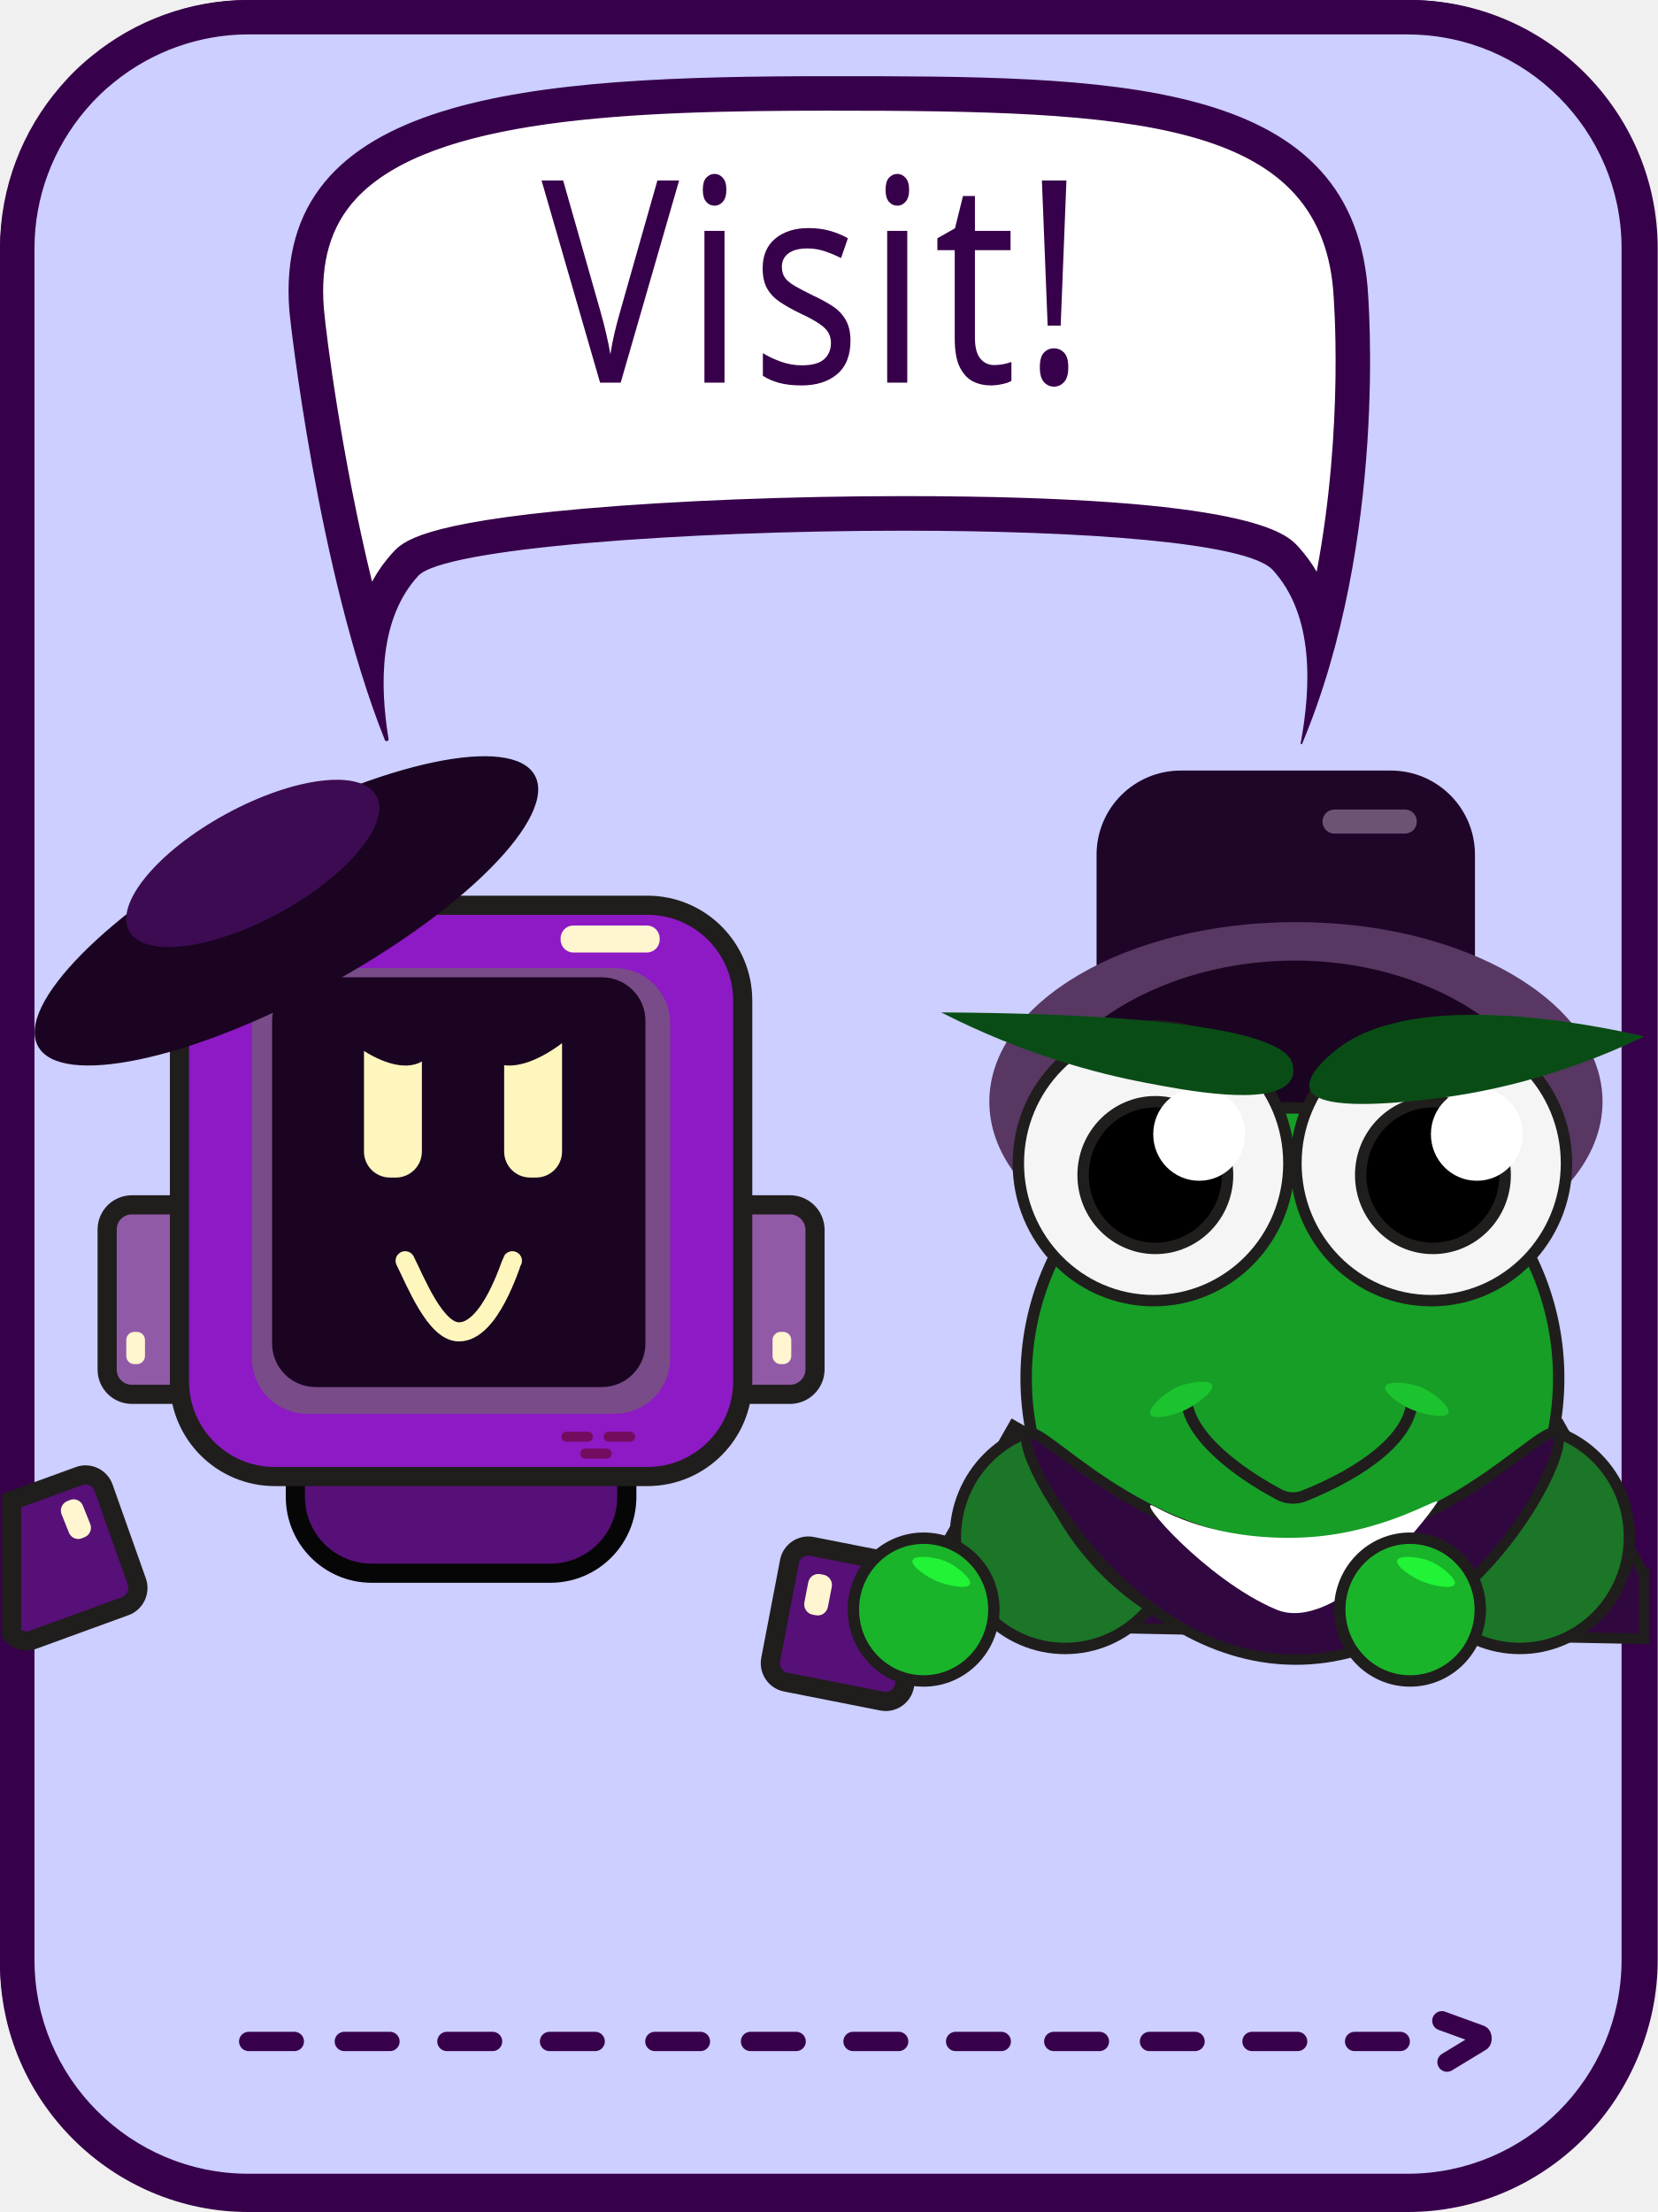
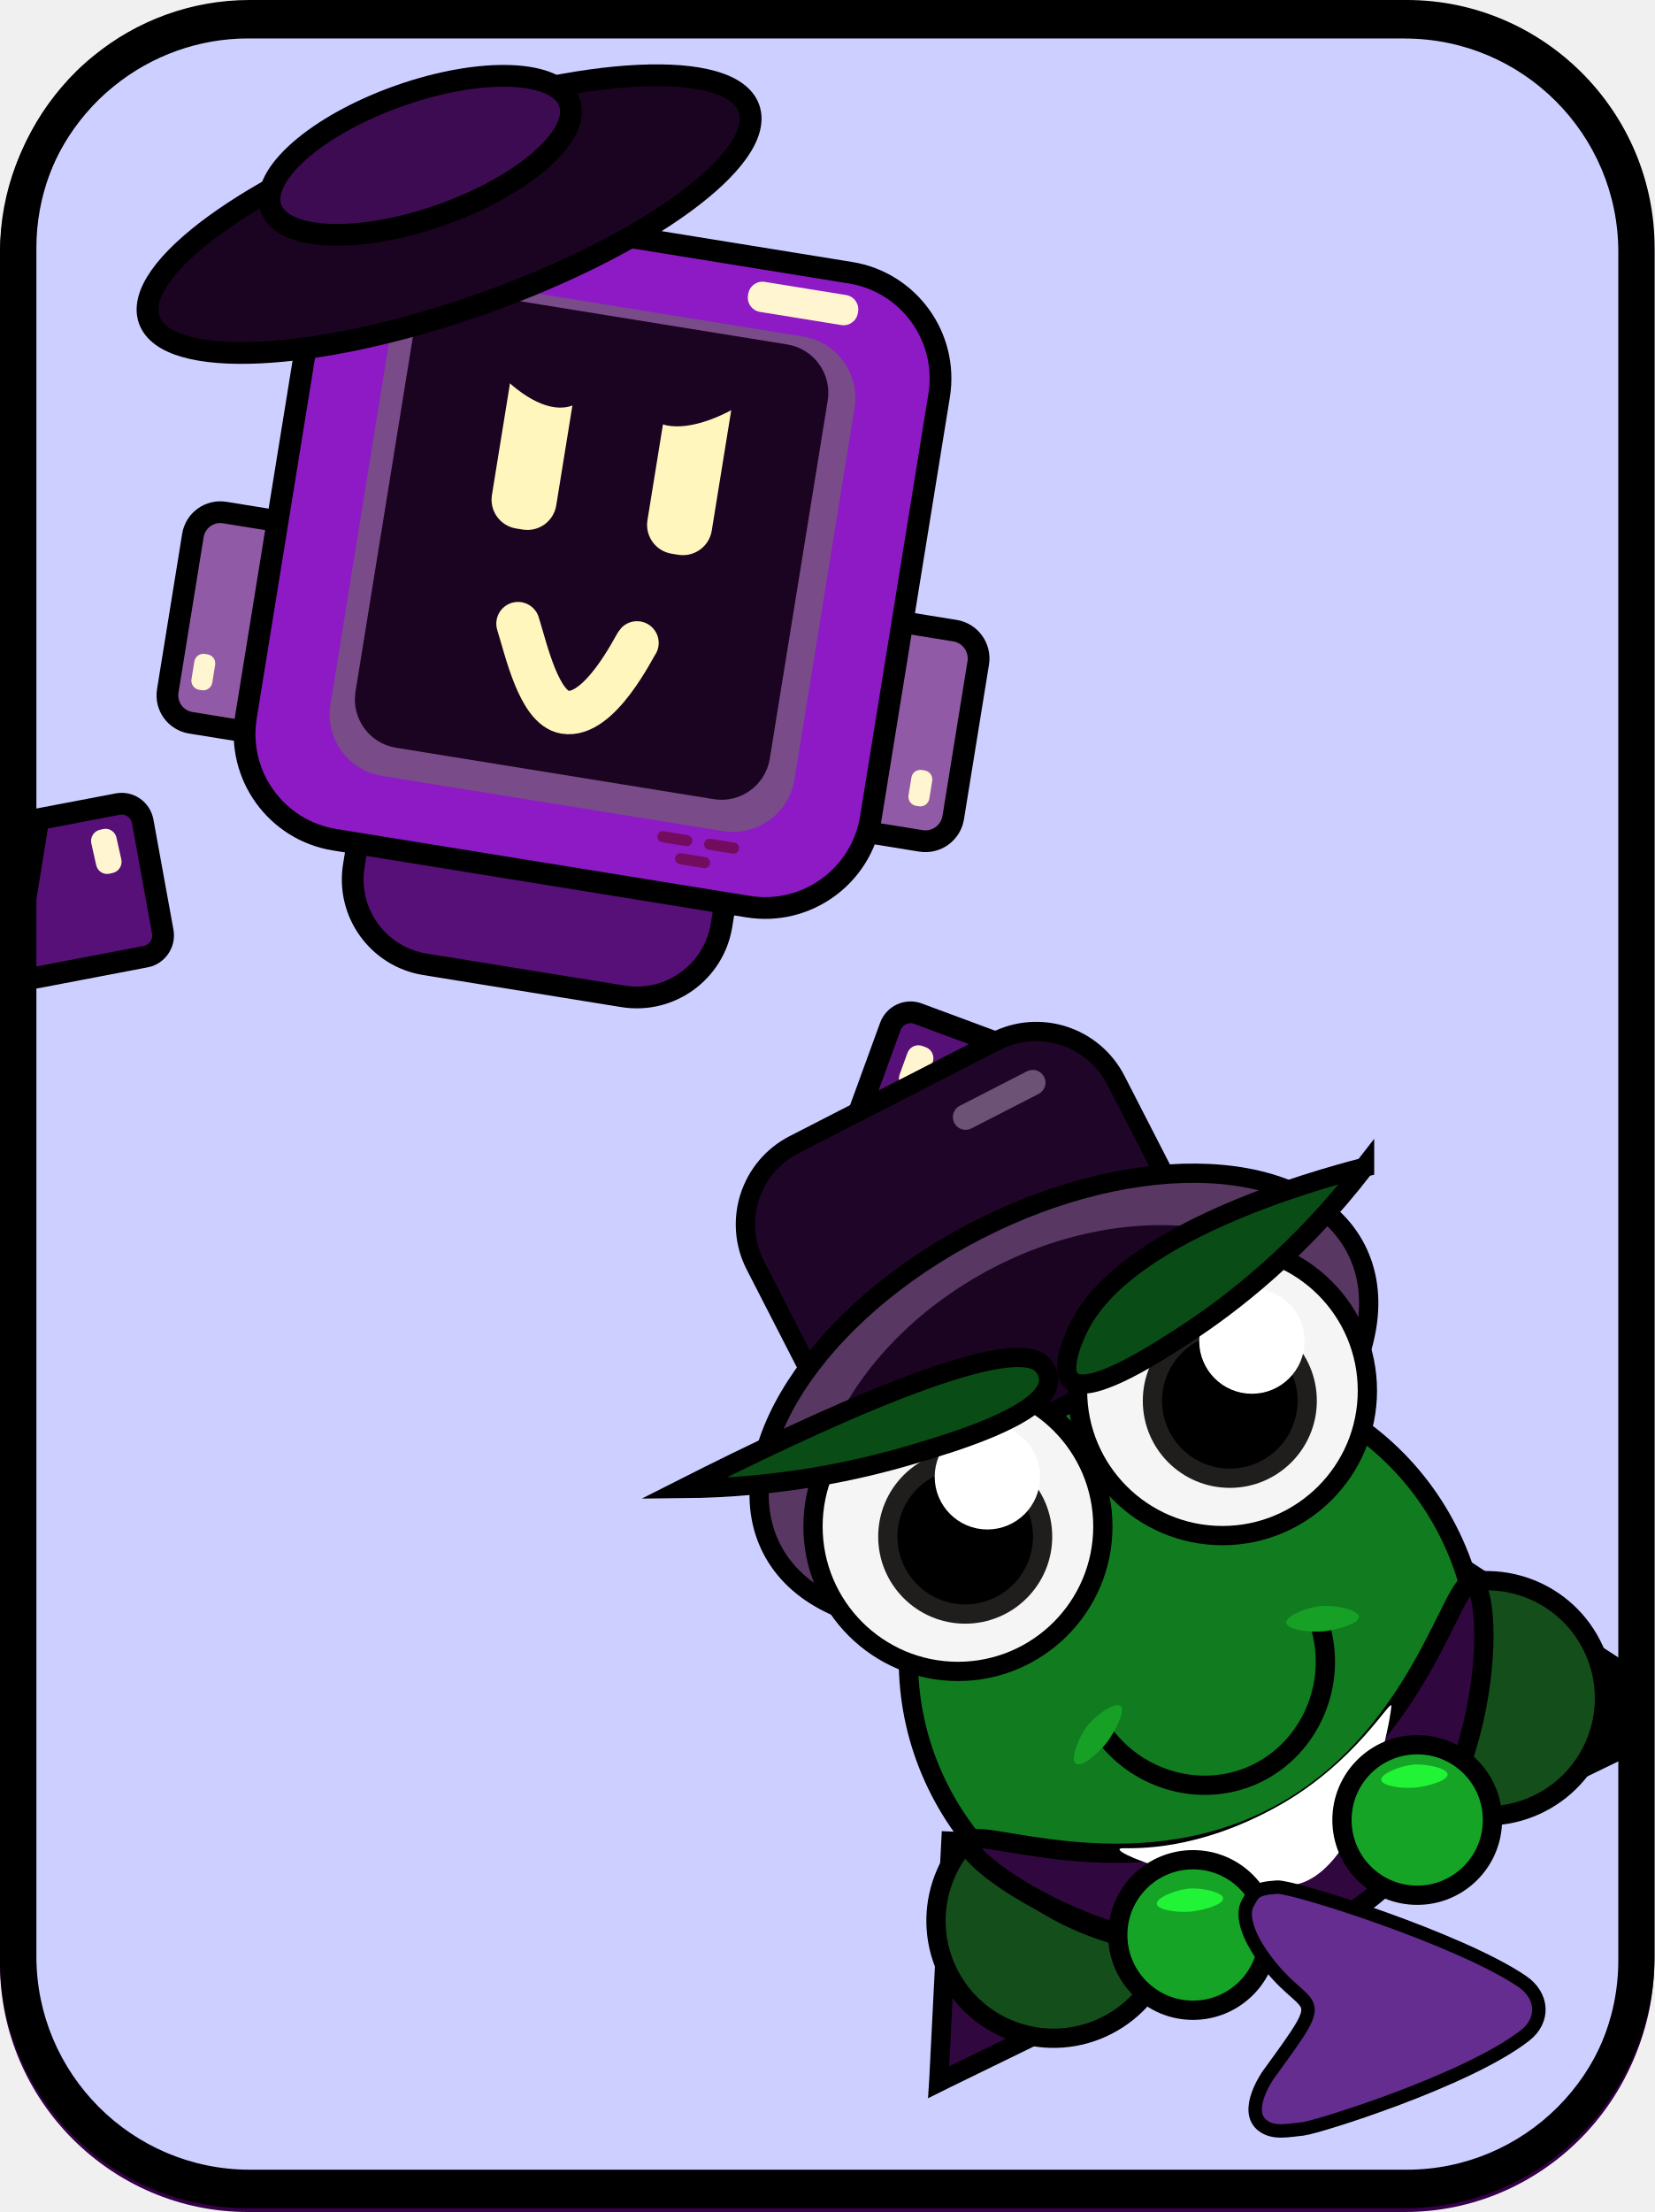
- <svg xmlns="http://www.w3.org/2000/svg" id="Layer_2" data-name="Layer 2" viewBox="0 0 193.24 257.84">
+ <svg xmlns="http://www.w3.org/2000/svg" id="Layer_2" data-name="Layer 2" viewBox="0 0 193.28 258.32">
  <defs>
    <style>
      .cls-1 {
+         stroke: #201d1d;
+       }
+ 
+       .cls-1, .cls-2, .cls-3, .cls-4, .cls-5, .cls-6, .cls-7, .cls-8, .cls-9, .cls-10, .cls-11, .cls-12, .cls-13, .cls-14, .cls-15, .cls-16, .cls-17 {
+         stroke-miterlimit: 10;
+       }
+ 
+       .cls-1, .cls-2, .cls-3, .cls-4, .cls-5, .cls-8, .cls-9, .cls-12, .cls-13, .cls-16, .cls-17 {
+         stroke-width: 2.25px;
+       }
+ 
+       .cls-2 {
+         fill: #30083f;
+       }
+ 
+       .cls-2, .cls-3, .cls-4, .cls-5, .cls-6, .cls-7, .cls-8, .cls-10, .cls-18, .cls-12, .cls-13, .cls-14, .cls-15, .cls-16, .cls-17 {
+         stroke: #000;
+       }
+ 
+       .cls-3 {
+         fill: #583763;
+       }
+ 
+       .cls-19, .cls-7 {
+         fill: #1a0421;
+       }
+ 
+       .cls-4 {
        fill: #1f0528;
      }

-       .cls-2 {
-         fill: #8d1ac5;
-       }
- 
-       .cls-2, .cls-3, .cls-4, .cls-5, .cls-6, .cls-7, .cls-8, .cls-9, .cls-10, .cls-11, .cls-12, .cls-13, .cls-14, .cls-15 {
-         stroke-miterlimit: 10;
-       }
- 
-       .cls-2, .cls-3, .cls-4, .cls-5, .cls-6, .cls-7, .cls-8, .cls-9, .cls-12, .cls-13, .cls-14 {
-         stroke: #201d1d;
-       }
- 
-       .cls-2, .cls-6, .cls-8, .cls-11, .cls-15 {
-         stroke-width: 2.23px;
-       }
- 
-       .cls-16 {
-         stroke: #37004a;
-         stroke-linejoin: bevel;
-         stroke-width: 2.25px;
-       }
- 
-       .cls-16, .cls-7, .cls-11 {
-         fill: none;
-       }
- 
-       .cls-16, .cls-11 {
-         stroke-linecap: round;
-       }
- 
-       .cls-17 {
-         fill: #1a0421;
-       }
- 
-       .cls-18 {
-         fill: #0a4c15;
-       }
- 
-       .cls-3 {
-         stroke-width: 1.21px;
-       }
- 
-       .cls-3, .cls-4 {
-         fill: #30083f;
-       }
- 
-       .cls-4 {
-         stroke-width: 1.23px;
-       }
- 
-       .cls-5, .cls-7, .cls-9, .cls-10, .cls-12, .cls-13, .cls-14 {
-         stroke-width: 1.33px;
-       }
- 
-       .cls-19 {
+       .cls-20 {
        fill: #6c5275;
+       }
+ 
+       .cls-21 {
+         fill: #16a126;
+       }
+ 
+       .cls-22 {
+         fill: #21f337;
+       }
+ 
+       .cls-5 {
+         fill: #117b1f;
      }

      .cls-6 {
        fill: #915aa6;
      }

-       .cls-8, .cls-15 {
+       .cls-6, .cls-7, .cls-10, .cls-14, .cls-15 {
+         stroke-width: 2.54px;
+       }
+ 
+       .cls-8 {
+         fill: #0a4c15;
+       }
+ 
+       .cls-9 {
+         stroke: #fff;
+       }
+ 
+       .cls-9, .cls-23 {
+         fill: #fff;
+       }
+ 
+       .cls-24 {
+         fill: #37004a;
+       }
+ 
+       .cls-25 {
+         fill: #cef;
+       }
+ 
+       .cls-10 {
        fill: #561077;
      }

-       .cls-20 {
-         fill: #21f337;
-       }
- 
-       .cls-9 {
-         fill: #169e27;
-       }
- 
-       .cls-10 {
-         stroke: #fff;
-       }
- 
-       .cls-10, .cls-21 {
-         fill: #fff;
+       .cls-18 {
+         fill: #662d91;
+         stroke-linejoin: round;
+         stroke-width: 1.57px;
      }

      .cls-11 {
        stroke: #fff6bd;
-       }
- 
-       .cls-22 {
+         stroke-linecap: round;
+         stroke-width: 5.07px;
+       }
+ 
+       .cls-11, .cls-13 {
+         fill: none;
+       }
+ 
+       .cls-12 {
+         fill: #f5f5f5;
+       }
+ 
+       .cls-14 {
+         fill: #8d1ac5;
+       }
+ 
+       .cls-26 {
+         fill: #794b88;
+       }
+ 
+       .cls-15 {
        fill: #3d0b51;
      }

-       .cls-23 {
-         fill: #583763;
-       }
- 
-       .cls-24, .cls-25 {
-         fill: #37004a;
-       }
- 
-       .cls-26 {
-         fill: #cef;
-       }
- 
-       .cls-12 {
-         fill: #19b42a;
+       .cls-16 {
+         fill: #16a427;
      }

      .cls-27 {
-         fill: #1bc42e;
-       }
- 
-       .cls-13 {
-         fill: #f5f5f5;
+         fill: #cccfff;
      }

      .cls-28 {
-         fill: #794b88;
+         fill: #730c5e;
+       }
+ 
+       .cls-17 {
+         fill: #144e1b;
      }

      .cls-29 {
-         fill: #cccfff;
-       }
- 
-       .cls-25 {
-         font-family: ChocMN-Regular, 'Choc MN';
-         font-size: 33px;
+         fill: #fff6bd;
      }

      .cls-30 {
-         fill: #730c5e;
-       }
- 
-       .cls-31 {
-         fill: #fff6bd;
-       }
- 
-       .cls-14 {
-         fill: #1b7627;
-       }
- 
-       .cls-32 {
-         letter-spacing: .03em;
-       }
- 
-       .cls-33 {
        fill: #fff6d1;
-       }
- 
-       .cls-15 {
-         stroke: #060606;
-       }
- 
-       .cls-34 {
-         letter-spacing: 0em;
      }
    </style>
  </defs>
  <g id="Layer_1-2" data-name="Layer 1">
    <g>
      <g>
-         <path class="cls-26" d="M28.95,255.83c-14.85,0-26.94-12.08-26.94-26.94V29.37c0-6.39,2.31-12.6,6.49-17.48,1.07-1.26,2.25-2.4,3.5-3.41,4.79-3.9,10.8-6.05,16.95-6.05h135.16c14.85,0,26.94,12.08,26.94,26.93v199.52c0,14.85-12.08,26.94-26.94,26.94H28.95Z" />
-         <path class="cls-24" d="M164.11,4.46c13.74,0,24.93,11.18,24.93,24.92v199.52c0,13.74-11.18,24.93-24.93,24.93H28.95c-13.74,0-24.93-11.18-24.93-24.93V29.37c0-5.91,2.13-11.65,6.02-16.18.99-1.16,2.07-2.21,3.24-3.16,4.42-3.6,9.98-5.58,15.67-5.58h135.16M164.11.43H28.95c-6.88,0-13.23,2.43-18.21,6.49-1.37,1.1-2.63,2.33-3.76,3.66C2.63,15.65,0,22.21,0,29.37v199.52c0,15.92,13.03,28.95,28.95,28.95h135.16c15.93,0,28.95-13.03,28.95-28.95V29.37c0-15.92-13.02-28.94-28.95-28.94h0Z" />
-       </g>
-       <path class="cls-24" d="M164.29,4.02c13.75,0,24.93,11.18,24.93,24.92v199.51c0,13.75-11.18,24.93-24.93,24.93H29.14c-13.75,0-24.93-11.18-24.93-24.93V28.94c0-5.91,2.13-11.65,6.02-16.19.97-1.14,2.05-2.2,3.24-3.15,4.42-3.6,9.98-5.59,15.67-5.59h135.15M164.29,0H29.14c-6.88,0-13.23,2.43-18.21,6.49-1.37,1.1-2.63,2.33-3.76,3.66C2.82,15.22.19,21.78.19,28.94v199.51c0,15.92,13.03,28.95,28.95,28.95h135.15c15.93,0,28.95-13.03,28.95-28.95V28.94c0-15.92-13.02-28.94-28.95-28.94h0Z" />
-       <g>
-         <path class="cls-29" d="M28.95,255.39c-14.85,0-26.94-12.08-26.94-26.94V28.94c0-6.39,2.31-12.6,6.5-17.48,1.06-1.25,2.23-2.39,3.49-3.4,4.79-3.9,10.8-6.05,16.95-6.05h135.15c14.85,0,26.94,12.08,26.94,26.93v199.51c0,14.85-12.08,26.94-26.94,26.94H28.95Z" />
-         <path class="cls-24" d="M164.1,4.02c13.75,0,24.93,11.18,24.93,24.92v199.51c0,13.75-11.18,24.93-24.93,24.93H28.95c-13.75,0-24.93-11.18-24.93-24.93V28.94c0-5.91,2.13-11.65,6.02-16.19.97-1.14,2.05-2.2,3.24-3.15,4.42-3.6,9.98-5.59,15.67-5.59h135.15M164.1,0H28.95c-6.88,0-13.23,2.43-18.21,6.49-1.37,1.1-2.63,2.33-3.76,3.66C2.63,15.22,0,21.78,0,28.94v199.51c0,15.92,13.03,28.95,28.95,28.95h135.15c15.93,0,28.95-13.03,28.95-28.95V28.94c0-15.92-13.02-28.94-28.95-28.94h0Z" />
-       </g>
-       <g>
-         <path class="cls-21" d="M43.11,74.73c-5.15-18.01-7.35-38.43-7.37-38.66-.47-5.98.94-10.65,4.29-14.27,9.31-10.06,33.12-10.91,56.72-10.91,32.8,0,58.71,0,60.67,22.71.08.97,1.66,20.24-3.45,40.17-.65-3.51-2.03-6.42-4.12-8.71-2.19-2.38-11.68-5.23-44.5-5.23-.53,0-52.71.07-58.07,5.92-2.15,2.33-3.54,5.33-4.17,8.97Z" />
-         <path class="cls-24" d="M96.74,12.9c35.26,0,56.95,1.01,58.67,20.88.07.85,1.29,15.83-1.92,32.86-.62-1.06-1.34-2.03-2.16-2.93-1.33-1.45-5.39-5.88-45.98-5.88-13,0-26.54.53-37.15,1.45-19.23,1.67-21.29,3.91-22.4,5.12-.94,1.02-1.75,2.16-2.43,3.4-3.49-14.25-5.34-28.64-5.62-31.88-.42-5.39.81-9.57,3.76-12.76,8.76-9.47,32.09-10.26,55.24-10.26M96.74,8.88c-34.8,0-64.99,1.93-63.01,27.35.07.86,3.32,30.51,11.13,50.02.04.1.12.14.21.14.12,0,.25-.1.22-.26-1.03-6.34-1.09-14.05,3.47-19.01,2.93-3.2,30.95-5.26,56.59-5.26,20.82,0,40.06,1.36,43.01,4.57,4.86,5.3,4.47,13.68,3.26,20.22-.01.06.04.1.09.1.03,0,.06-.02.08-.05,10.01-23.87,7.73-52.03,7.63-53.27-2.12-24.55-30.05-24.55-62.67-24.55h0Z" />
-       </g>
-       <text class="cls-25" transform="translate(63.13 44.6) scale(.81 1)">
-         <tspan class="cls-34" x="0" y="0">V</tspan>
-         <tspan class="cls-32" x="20.63" y="0">isit!</tspan>
-       </text>
-       <g>
-         <line class="cls-16" x1="122.84" y1="237.96" x2="128.16" y2="237.96" />
-         <line class="cls-16" x1="134" y1="237.96" x2="139.31" y2="237.96" />
-         <line class="cls-16" x1="145.95" y1="237.96" x2="151.27" y2="237.96" />
-         <line class="cls-16" x1="157.91" y1="237.96" x2="163.23" y2="237.96" />
-         <path class="cls-16" d="M168.68,240.37l3.97-2.41c.18-.12.15-.69-.06-.77l-4.51-1.64" />
-         <line class="cls-16" x1="76.34" y1="237.96" x2="81.65" y2="237.96" />
-         <line class="cls-16" x1="87.49" y1="237.96" x2="92.81" y2="237.96" />
-         <line class="cls-16" x1="99.44" y1="237.96" x2="104.76" y2="237.96" />
-         <line class="cls-16" x1="111.4" y1="237.96" x2="116.72" y2="237.96" />
-         <line class="cls-16" x1="28.99" y1="237.96" x2="34.31" y2="237.96" />
-         <line class="cls-16" x1="40.14" y1="237.96" x2="45.46" y2="237.96" />
-         <line class="cls-16" x1="52.1" y1="237.96" x2="57.42" y2="237.96" />
-         <line class="cls-16" x1="64.06" y1="237.96" x2="69.38" y2="237.96" />
-       </g>
-       <g>
-         <g>
-           <rect class="cls-6" x="12.49" y="140.44" width="20.12" height="22.09" rx="2.88" ry="2.88" />
-           <rect class="cls-6" x="74.89" y="140.44" width="20.12" height="22.09" rx="2.92" ry="2.92" />
-         </g>
-         <rect class="cls-15" x="34.43" y="144.19" width="38.64" height="39.19" rx="8.9" ry="8.9" />
-         <rect class="cls-2" x="20.92" y="105.52" width="65.66" height="66.59" rx="11.11" ry="11.11" />
-         <rect class="cls-28" x="29.37" y="112.84" width="48.76" height="51.96" rx="6.46" ry="6.46" />
-         <rect class="cls-17" x="31.72" y="113.92" width="43.52" height="47.76" rx="5.07" ry="5.07" />
-         <path class="cls-8" d="M14.61,187.22l-10.79,3.93c-.91.32-1.89,0-2.47-.71v-15.52l7.89-2.87c1.14-.41,2.42.2,2.83,1.36l3.88,10.94c.41,1.16-.19,2.45-1.34,2.87Z" />
-         <rect class="cls-31" x="42.43" y="118.75" width="6.75" height="18.51" rx="3.03" ry="3.03" />
-         <rect class="cls-31" x="58.77" y="118.75" width="6.75" height="18.51" rx="3.03" ry="3.03" />
-         <path class="cls-11" d="M47.23,146.96c1.26,2.52,3.53,8.26,6.25,8.29,3.68.03,6.05-8,6.25-8.29" />
-         <rect class="cls-33" x="14.72" y="155.25" width="2.18" height="3.76" rx=".95" ry=".95" />
-         <rect class="cls-33" x="90.06" y="155.25" width="2.18" height="3.76" rx=".95" ry=".95" />
-         <path class="cls-33" d="M7.82,174.99l.33-.14c.59-.24,1.27.05,1.51.65l.86,2.14c.24.6-.05,1.29-.64,1.53l-.33.14c-.59.24-1.27-.05-1.51-.65l-.86-2.14c-.24-.6.05-1.29.64-1.53Z" />
-         <g>
-           <path class="cls-8" d="M102.84,198.29l-11.25-2.22c-1.2-.24-1.98-1.42-1.75-2.63l2.19-11.41c.23-1.21,1.4-2.01,2.6-1.78l11.25,2.22c1.2.24,1.98,1.42,1.75,2.63l-2.19,11.41c-.23,1.21-1.4,2.01-2.6,1.78Z" />
-           <path class="cls-33" d="M95.63,183.49l.38.07c.65.13,1.08.77.95,1.43l-.45,2.33c-.13.66-.76,1.09-1.41.96l-.38-.07c-.65-.13-1.08-.77-.95-1.43l.45-2.33c.13-.66.76-1.09,1.41-.96Z" />
-         </g>
-         <rect class="cls-33" x="69.55" y="103.69" width="3.15" height="11.55" rx="1.5" ry="1.5" transform="translate(-38.34 180.58) rotate(-90)" />
-         <path class="cls-17" d="M55.07,119.47c.51,3.02,1.87,3.97,2.34,4.24,4.26,2.5,12.54-5.19,11.78-6.86-.41-.91-3.78-.68-14.12,2.62Z" />
-         <path class="cls-17" d="M51.56,119.47c-.51,3.02-1.87,3.97-2.34,4.24-4.26,2.5-12.54-5.19-11.78-6.86.41-.91,3.78-.68,14.12,2.62Z" />
-         <rect class="cls-30" x="65.45" y="166.89" width="3.66" height="1.16" rx=".57" ry=".57" />
-         <rect class="cls-30" x="70.37" y="166.89" width="3.66" height="1.16" rx=".57" ry=".57" />
-         <rect class="cls-30" x="67.64" y="168.86" width="3.66" height="1.16" rx=".57" ry=".57" />
-         <ellipse class="cls-17" cx="33.39" cy="106.18" rx="32.98" ry="9.91" transform="translate(-46.74 28.92) rotate(-28.59)" />
-         <ellipse class="cls-22" cx="29.46" cy="100.64" rx="16.42" ry="6.55" transform="translate(-44.64 26.45) rotate(-28.65)" />
-       </g>
-       <g>
-         <path class="cls-4" d="M191.65,183.42v7.61c-2.97-.06-5.92-.12-8.89-.18-3.59-.08-7.17-.15-10.76-.23-.31,0-.61-.01-.92-.01-2.69-.06-5.37-.12-8.06-.17-.71-.02-1.41-.03-2.12-.05-1.44-.03-2.87-.05-4.3-.08-3.94-.09-7.88-.17-11.82-.25-1.85-.04-3.71-.07-5.57-.11-.39-.01-.79-.02-1.18-.03-2.17-.04-4.34-.09-6.51-.13-.84-.02-1.67-.04-2.51-.05-4.22-.09-8.42-.18-12.64-.27-3.78-.07-7.58-.15-11.36-.23,2.14-3.74,4.27-7.49,6.4-11.23,1.8-3.16,3.6-6.31,5.4-9.47.44-.78.9-1.57,1.34-2.35.44.26.94.54,1.48.84.04.02.09.05.14.07.18.11.36.21.56.31.84.45,1.77.93,2.81,1.41,3.25,1.54,7.43,3.18,12.36,4.37,4.42,1.06,9.46,1.77,15,1.72.83,0,1.65-.03,2.45-.07,4.81-.23,9.18-1,13.04-2.03,6.54-1.74,11.62-4.22,14.89-6.06.08-.05.16-.09.24-.14.26-.14.5-.28.74-.42.23.41.46.81.69,1.22,2.44,4.3,4.88,8.61,7.32,12.91.58,1.03,1.17,2.07,1.76,3.1Z" />
+         <path class="cls-25" d="M28.95,256.31c-14.85,0-26.94-12.08-26.94-26.94V29.85c0-6.39,2.31-12.6,6.49-17.48,1.07-1.26,2.25-2.4,3.5-3.41,4.79-3.9,10.8-6.05,16.95-6.05h135.16c14.85,0,26.94,12.08,26.94,26.93v199.52c0,14.85-12.08,26.94-26.94,26.94H28.95Z" />
+         <path class="cls-24" d="M164.11,4.94c13.74,0,24.93,11.18,24.93,24.92v199.52c0,13.74-11.18,24.93-24.93,24.93H28.95c-13.74,0-24.93-11.18-24.93-24.93V29.85c0-5.91,2.13-11.65,6.02-16.18.99-1.16,2.07-2.21,3.24-3.16,4.42-3.6,9.98-5.58,15.67-5.58h135.16M164.11.91H28.95c-6.88,0-13.23,2.43-18.21,6.49-1.37,1.1-2.63,2.33-3.76,3.66C2.63,16.13,0,22.69,0,29.85v199.52c0,15.92,13.03,28.95,28.95,28.95h135.16c15.93,0,28.95-13.03,28.95-28.95V29.85c0-15.92-13.02-28.94-28.95-28.94h0Z" />
+       </g>
+       <path class="cls-24" d="M164.29,4.5c13.75,0,24.93,11.18,24.93,24.92v199.51c0,13.75-11.18,24.93-24.93,24.93H29.14c-13.75,0-24.93-11.18-24.93-24.93V29.42c0-5.91,2.13-11.65,6.02-16.19.97-1.14,2.05-2.2,3.24-3.15,4.42-3.6,9.98-5.59,15.67-5.59h135.15M164.29.48H29.14c-6.88,0-13.23,2.43-18.21,6.49-1.37,1.1-2.63,2.33-3.76,3.66C2.82,15.7.19,22.26.19,29.42v199.51c0,15.92,13.03,28.95,28.95,28.95h135.15c15.93,0,28.95-13.03,28.95-28.95V29.42c0-15.92-13.02-28.94-28.95-28.94h0Z" />
+       <g>
+         <path class="cls-27" d="M28.96,255.87c-14.85,0-26.94-12.08-26.94-26.94V29.42c0-6.39,2.31-12.6,6.5-17.48,1.06-1.25,2.23-2.39,3.49-3.4,4.79-3.9,10.8-6.05,16.95-6.05h135.15c14.85,0,26.94,12.08,26.94,26.93v199.51c0,14.85-12.08,26.94-26.94,26.94H28.96Z" />
+         <path d="M164.11,4.5c13.75,0,24.93,11.18,24.93,24.92v199.51c0,13.75-11.18,24.93-24.93,24.93H28.96c-13.75,0-24.93-11.18-24.93-24.93V29.42c0-5.91,2.13-11.65,6.02-16.19.97-1.14,2.05-2.2,3.24-3.15,4.42-3.6,9.98-5.59,15.67-5.59h135.15M164.11.48H28.96c-6.88,0-13.23,2.43-18.21,6.49-1.37,1.1-2.63,2.33-3.76,3.66C2.64,15.7,0,22.26,0,29.42v199.51c0,15.92,13.03,28.95,28.95,28.95h135.15c15.93,0,28.95-13.03,28.95-28.95V29.42c0-15.92-13.02-28.94-28.95-28.94h0Z" />
+       </g>
+       <g>
+         <g>
+           <rect class="cls-6" x="20.92" y="60.99" width="22.66" height="24.87" rx="3.24" ry="3.24" transform="translate(12.14 -4.21) rotate(9.19)" />
+           <rect class="cls-6" x="90.3" y="72.21" width="22.66" height="24.87" rx="3.29" ry="3.29" transform="translate(14.82 -15.15) rotate(9.19)" />
+         </g>
+         <rect class="cls-10" x="42.97" y="70.64" width="43.51" height="44.13" rx="10.03" ry="10.03" transform="translate(15.64 -9.15) rotate(9.19)" />
+         <rect class="cls-14" x="32.25" y="27.46" width="73.94" height="74.99" rx="12.51" ry="12.51" transform="translate(11.26 -10.22) rotate(9.19)" />
+         <rect class="cls-26" x="41.76" y="35.7" width="54.91" height="58.51" rx="7.28" ry="7.28" transform="translate(11.26 -10.22) rotate(9.19)" />
+         <path class="cls-19" d="M50.31,36.88h37.6c3.15,0,5.71,2.56,5.71,5.71v42.37c0,3.15-2.56,5.71-5.71,5.71h-37.6c-3.15,0-5.71-2.56-5.71-5.71v-42.37c0-3.15,2.56-5.71,5.71-5.71Z" transform="translate(11.07 -10.22) rotate(9.19)" />
+         <path class="cls-10" d="M17,111.72l-12.7,2.43c-1.07.19-2.11-.33-2.61-1.23l2.79-17.25,9.29-1.77c1.35-.25,2.65.66,2.9,2.02l2.34,12.86c.25,1.36-.65,2.69-2.01,2.95Z" />
+         <rect class="cls-29" x="58.53" y="41.08" width="7.61" height="20.84" rx="3.41" ry="3.41" transform="translate(9.03 -9.3) rotate(9.19)" />
+         <rect class="cls-29" x="76.7" y="44.02" width="7.61" height="20.84" rx="3.41" ry="3.41" transform="translate(9.73 -12.16) rotate(9.19)" />
+         <path class="cls-11" d="M60.51,72.83c.95,3.03,2.44,9.82,5.46,10.34,4.09.7,8.17-7.81,8.44-8.09" />
+         <rect class="cls-30" x="22.52" y="76.37" width="2.46" height="4.24" rx="1.07" ry="1.07" transform="translate(12.84 -2.79) rotate(9.19)" />
+         <rect class="cls-30" x="106.28" y="89.92" width="2.46" height="4.24" rx="1.07" ry="1.07" transform="translate(16.08 -15.99) rotate(9.19)" />
+         <path class="cls-30" d="M11.65,96.91l.39-.09c.7-.16,1.4.28,1.56.99l.57,2.54c.16.71-.28,1.42-.98,1.59l-.39.09c-.7.16-1.4-.28-1.56-.99l-.57-2.54c-.16-.71.28-1.42.98-1.59Z" />
+         <g>
+           <path class="cls-10" d="M113.1,139.9l-12.11-4.49c-1.29-.48-1.95-1.94-1.47-3.24l4.48-12.29c.48-1.31,1.92-1.98,3.21-1.51l12.11,4.49c1.29.48,1.95,1.94,1.47,3.24l-4.48,12.29c-.48,1.31-1.92,1.98-3.21,1.51Z" />
+           <path class="cls-30" d="M107.74,122.15l.41.15c.7.26,1.06,1.05.8,1.76l-.91,2.51c-.26.71-1.04,1.08-1.74.82l-.41-.15c-.7-.26-1.06-1.05-.8-1.76l.91-2.51c.26-.71,1.04-1.08,1.74-.82Z" />
+         </g>
+         <rect class="cls-30" x="92.04" y="28.94" width="3.55" height="13" rx="1.69" ry="1.69" transform="translate(43.84 122.39) rotate(-80.81)" />
+         <path class="cls-19" d="M74.16,43.67c.02,3.45,1.37,4.75,1.83,5.14,4.29,3.55,14.88-3.51,14.33-5.51-.3-1.08-4.07-1.44-16.16.37Z" />
+         <path class="cls-19" d="M70.27,43.04c-1.11,3.27-2.8,4.08-3.36,4.3-5.19,2.01-13.01-8.03-11.86-9.75.62-.93,4.32-.08,15.22,5.45Z" />
+         <rect class="cls-28" x="76.76" y="97.29" width="4.12" height="1.3" rx=".65" ry=".65" transform="translate(16.66 -11.33) rotate(9.19)" />
+         <rect class="cls-28" x="82.23" y="98.17" width="4.12" height="1.3" rx=".65" ry=".65" transform="translate(16.87 -12.19) rotate(9.19)" />
+         <rect class="cls-28" x="78.84" y="99.86" width="4.12" height="1.3" rx=".65" ry=".65" transform="translate(17.09 -11.63) rotate(9.19)" />
+         <ellipse class="cls-7" cx="52.46" cy="25.01" rx="37.14" ry="11.16" transform="translate(-5.33 18.84) rotate(-19.4)" />
+         <ellipse class="cls-15" cx="49.09" cy="18.14" rx="18.49" ry="7.37" transform="translate(-3.24 17.39) rotate(-19.46)" />
+       </g>
+       <g>
+         <path class="cls-2" d="M188.29,194.41v10.4c-1.22.59-2.43,1.18-3.65,1.77-3.45,1.69-6.9,3.37-10.35,5.05-.29.15-.59.29-.88.43-2.6,1.27-5.19,2.54-7.79,3.8-.68.33-1.37.67-2.05,1-1.38.67-2.75,1.34-4.13,2.01-3.81,1.86-7.61,3.72-11.42,5.57h0c-1.78.87-3.56,1.74-5.34,2.61-.38.18-.76.37-1.14.56-2.11,1.02-4.21,2.05-6.32,3.08-.8.39-1.6.78-2.4,1.16-4.06,1.99-8.13,3.97-12.19,5.95-3.36,1.64-6.71,3.27-10.07,4.91-.3.15-.6.29-.9.44.01-.15.01-.29.02-.44.22-4.43.45-8.85.67-13.27.19-3.85.39-7.69.58-11.53.05-.96.1-1.92.15-2.88.55.03,1.16.05,1.82.07h.16c.22.01.44.01.68.01,1.04.01,2.19,0,3.43-.04,3.84-.15,8.59-.66,13.85-1.96,4.73-1.16,9.89-2.97,15.17-5.73.81-.42,1.59-.85,2.36-1.3,4.46-2.56,8.24-5.41,11.42-8.26,5.4-4.85,9.05-9.67,11.28-13,.07-.09.12-.18.18-.26.17-.26.34-.51.49-.75.41.27.83.54,1.24.8,4.42,2.86,8.83,5.72,13.25,8.58.63.41,1.25.81,1.88,1.22Z" />
        <g>
          <g>
-             <rect class="cls-1" x="127.83" y="89.82" width="44.11" height="40.87" rx="9.81" ry="9.81" />
-             <ellipse class="cls-23" cx="151.07" cy="128.42" rx="35.74" ry="20.94" />
+             <rect class="cls-4" x="90.71" y="125.26" width="47.34" height="43.21" rx="10.45" ry="10.45" transform="translate(-54.43 68.41) rotate(-27.16)" />
+             <ellipse class="cls-3" cx="124.28" cy="163.37" rx="38.36" ry="22.14" transform="translate(-60.87 74.74) rotate(-27.16)" />
          </g>
-           <path class="cls-17" d="M118.52,136.3c0-13.44,14.55-24.33,32.49-24.33s33.56,11.67,29.13,24.33h-61.62Z" />
-           <rect class="cls-19" x="154.17" y="94.36" width="10.99" height="2.81" rx="1.39" ry="1.39" />
-         </g>
-         <g>
-           <ellipse class="cls-14" cx="124.16" cy="179.17" rx="12.79" ry="12.98" />
-           <ellipse class="cls-14" cx="177.16" cy="179.17" rx="12.79" ry="12.98" />
-         </g>
-         <ellipse class="cls-9" cx="150.66" cy="160.65" rx="31.04" ry="31.51" />
-         <g>
-           <path class="cls-3" d="M119.77,167.11c1.45-1.61,12.98,13.13,31.01,13.03,17.9-.1,29.13-14.75,30.73-13.03,1.87,2.02-10.15,25.75-29.73,26.33-20.4.61-33.75-24.39-32.01-26.33Z" />
-           <path class="cls-21" d="M134.48,175.55c-2.38-1.21,6.13,8.62,14.28,12.06,6.86,2.89,17.18-9.98,18.76-12.47.63-1-6.19,3.76-15.95,4.09-10.06.34-15.78-3.02-17.09-3.68Z" />
-           <ellipse class="cls-12" cx="107.67" cy="187.62" rx="8.19" ry="8.32" />
-           <ellipse class="cls-12" cx="164.37" cy="187.62" rx="8.19" ry="8.32" />
+           <path class="cls-19" d="M96.99,186.73c-6.49-12.64,2.15-30.02,19.28-38.81s37.68-5.46,39.56,8.62l-58.84,30.19Z" />
+           <rect class="cls-20" x="110.82" y="126.96" width="11.79" height="2.97" rx="1.48" ry="1.48" transform="translate(-45.76 67.44) rotate(-27.16)" />
+         </g>
+         <g>
+           <circle class="cls-17" cx="123.07" cy="224.3" r="13.73" transform="translate(-88.82 80.91) rotate(-27.16)" />
+           <circle class="cls-17" cx="173.69" cy="198.33" r="13.73" transform="translate(-71.38 101.15) rotate(-27.16)" />
+         </g>
+         <circle class="cls-5" cx="139.44" cy="193.89" r="33.32" transform="translate(-73.13 85.03) rotate(-27.16)" />
+         <g>
+           <path class="cls-2" d="M113.06,215.1c.6-2.22,18.73,5.99,35.9-2.94,17.04-8.86,20.7-28.15,23.06-27.31,2.76.98,2.73,29.2-15.68,39.33-19.19,10.56-44-6.41-43.28-9.08Z" />
+           <path class="cls-23" d="M131.18,215.84c-2.86.03,10.01,5.11,19.46,4.35,7.94-.64,11.6-17.8,11.89-20.92.12-1.25-4.1,6.57-13.26,11.66-9.44,5.25-16.53,4.89-18.1,4.91Z" />
+           <circle class="cls-16" cx="139.36" cy="225.97" r="8.79" />
+           <circle class="cls-16" cx="165.55" cy="212.54" r="8.79" />
        </g>
        <g>
          <g>
-             <ellipse class="cls-13" cx="134.48" cy="135.6" rx="15.77" ry="16.01" />
-             <ellipse class="cls-5" cx="134.68" cy="136.97" rx="8.42" ry="8.55" />
-             <ellipse class="cls-10" cx="139.79" cy="132.21" rx="4.69" ry="4.76" />
+             <circle class="cls-12" cx="111.9" cy="178.26" r="16.93" />
+             <circle class="cls-1" cx="112.75" cy="179.45" r="9.04" />
+             <circle class="cls-9" cx="115.34" cy="172.46" r="5.03" />
          </g>
          <g>
-             <ellipse class="cls-13" cx="166.84" cy="135.6" rx="15.77" ry="16.01" />
-             <ellipse class="cls-5" cx="167.04" cy="136.97" rx="8.42" ry="8.55" />
-             <ellipse class="cls-10" cx="172.16" cy="132.21" rx="4.69" ry="4.76" />
+             <circle class="cls-12" cx="142.8" cy="162.4" r="16.93" />
+             <circle class="cls-1" cx="143.66" cy="163.59" r="9.04" />
+             <circle class="cls-9" cx="146.24" cy="156.61" r="5.03" />
          </g>
        </g>
-         <path class="cls-20" d="M169.57,184.66c-.26.65-2.54.18-3.8-.33s-3.15-1.81-2.89-2.46,2.56-.41,3.82.1,3.13,2.04,2.88,2.69Z" />
-         <path class="cls-20" d="M113.07,184.66c-.26.65-2.54.18-3.8-.33s-3.15-1.81-2.89-2.46,2.56-.41,3.82.1,3.13,2.04,2.88,2.69Z" />
-         <path class="cls-18" d="M109.72,118.01c9.61,4.9,18.11,7.11,23.82,8.2,4.52.87,14.32,2.74,16.7,0,.83-.95.47-2.12.41-2.29-1.52-4.91-25.07-5.82-40.94-5.91Z" />
-         <path class="cls-18" d="M191.7,120.81c-10.53,5.05-19.62,6.74-25.56,7.38-3.38.36-11.92,1.28-13.32-.98-1.1-1.79,2.77-4.71,3.27-5.09,9.16-6.91,29.81-2.63,35.61-1.31Z" />
-         <path class="cls-7" d="M138.33,163.55c.84,4.85,7.73,9.03,10.76,10.65.89.48,1.94.55,2.89.18,3.36-1.33,11.41-5.03,12.55-10.33" />
-         <path class="cls-27" d="M141.29,161.43c.33.7-1.73,2.23-3.07,2.89s-3.78,1.24-4.11.54,1.56-2.42,2.91-3.08,3.95-1.05,4.28-.35Z" />
-         <path class="cls-27" d="M168.84,164.69c-.28.72-2.79.21-4.18-.35s-3.45-1.99-3.17-2.72,2.81-.47,4.2.1,3.43,2.25,3.15,2.97Z" />
-       </g>
+         <path class="cls-22" d="M169.09,207.21c.07.74-2.33,1.41-3.79,1.55s-3.88-.16-3.95-.9,2.24-1.64,3.7-1.78,3.98.39,4.05,1.12Z" />
+         <path class="cls-22" d="M142.87,221.69c.07.74-2.33,1.41-3.79,1.55s-3.88-.16-3.95-.9,2.24-1.64,3.7-1.78,3.98.39,4.05,1.12Z" />
+         <path class="cls-8" d="M79.77,173.84c11.54-.1,20.73-2.19,26.71-3.96,4.74-1.4,15-4.44,15.95-8.18.33-1.3-.58-2.22-.71-2.36-3.83-3.87-26.75,6.81-41.95,14.5Z" />
+         <path class="cls-8" d="M159.4,136.3c-7.62,9.91-15.48,15.95-20.85,19.47-3.05,2-10.77,7.05-13.19,5.61-1.92-1.14.37-5.79.67-6.39,5.41-10.99,27.19-17.08,33.37-18.68Z" />
+         <path class="cls-13" d="M129.07,202.66c4.05,5.34,11.18,7.25,17.12,4.72,6.43-2.74,10.01-10.06,8.14-17.1" />
+         <path class="cls-21" d="M130.87,199.21c.66.5-.57,2.94-1.54,4.23s-3.01,3.02-3.67,2.52.32-3.04,1.29-4.32,3.26-2.93,3.92-2.43Z" />
+         <path class="cls-21" d="M158.75,188.79c.08.82-2.56,1.56-4.16,1.72s-4.26-.18-4.34-1,2.46-1.81,4.06-1.96,4.36.43,4.44,1.25Z" />
+       </g>
+       <path class="cls-18" d="M152.25,248.61c-1.83.18-3.44.58-4.72-.36-2.37-1.74.64-5.97.64-5.97,7.82-10.72,4.48-6.33-.89-14.14-1.18-1.71-2.41-4.32-1.52-5.89.65-1.15.72-1.71,3.44-1.87,1.89-.1,21.34,6.07,28.61,11.01,2.45,1.67,2.63,4.52.34,6.31-6.79,5.29-24.37,10.75-25.89,10.9Z" />
+       <path d="M164.33,4.02c13.75,0,24.93,11.18,24.93,24.92v199.51c0,13.75-11.18,24.93-24.93,24.93H29.18c-13.75,0-24.93-11.18-24.93-24.93V28.94c0-5.91,2.13-11.65,6.02-16.19.97-1.14,2.05-2.2,3.24-3.15,4.42-3.6,9.98-5.59,15.67-5.59h135.15M164.33,0H29.18c-6.88,0-13.23,2.43-18.21,6.49-1.37,1.1-2.63,2.33-3.76,3.66C2.86,15.22.23,21.78.23,28.94v199.51c0,15.92,13.03,28.95,28.95,28.95h135.15c15.93,0,28.95-13.03,28.95-28.95V28.94c0-15.92-13.02-28.94-28.95-28.94h0Z" />
    </g>
  </g>
</svg>
